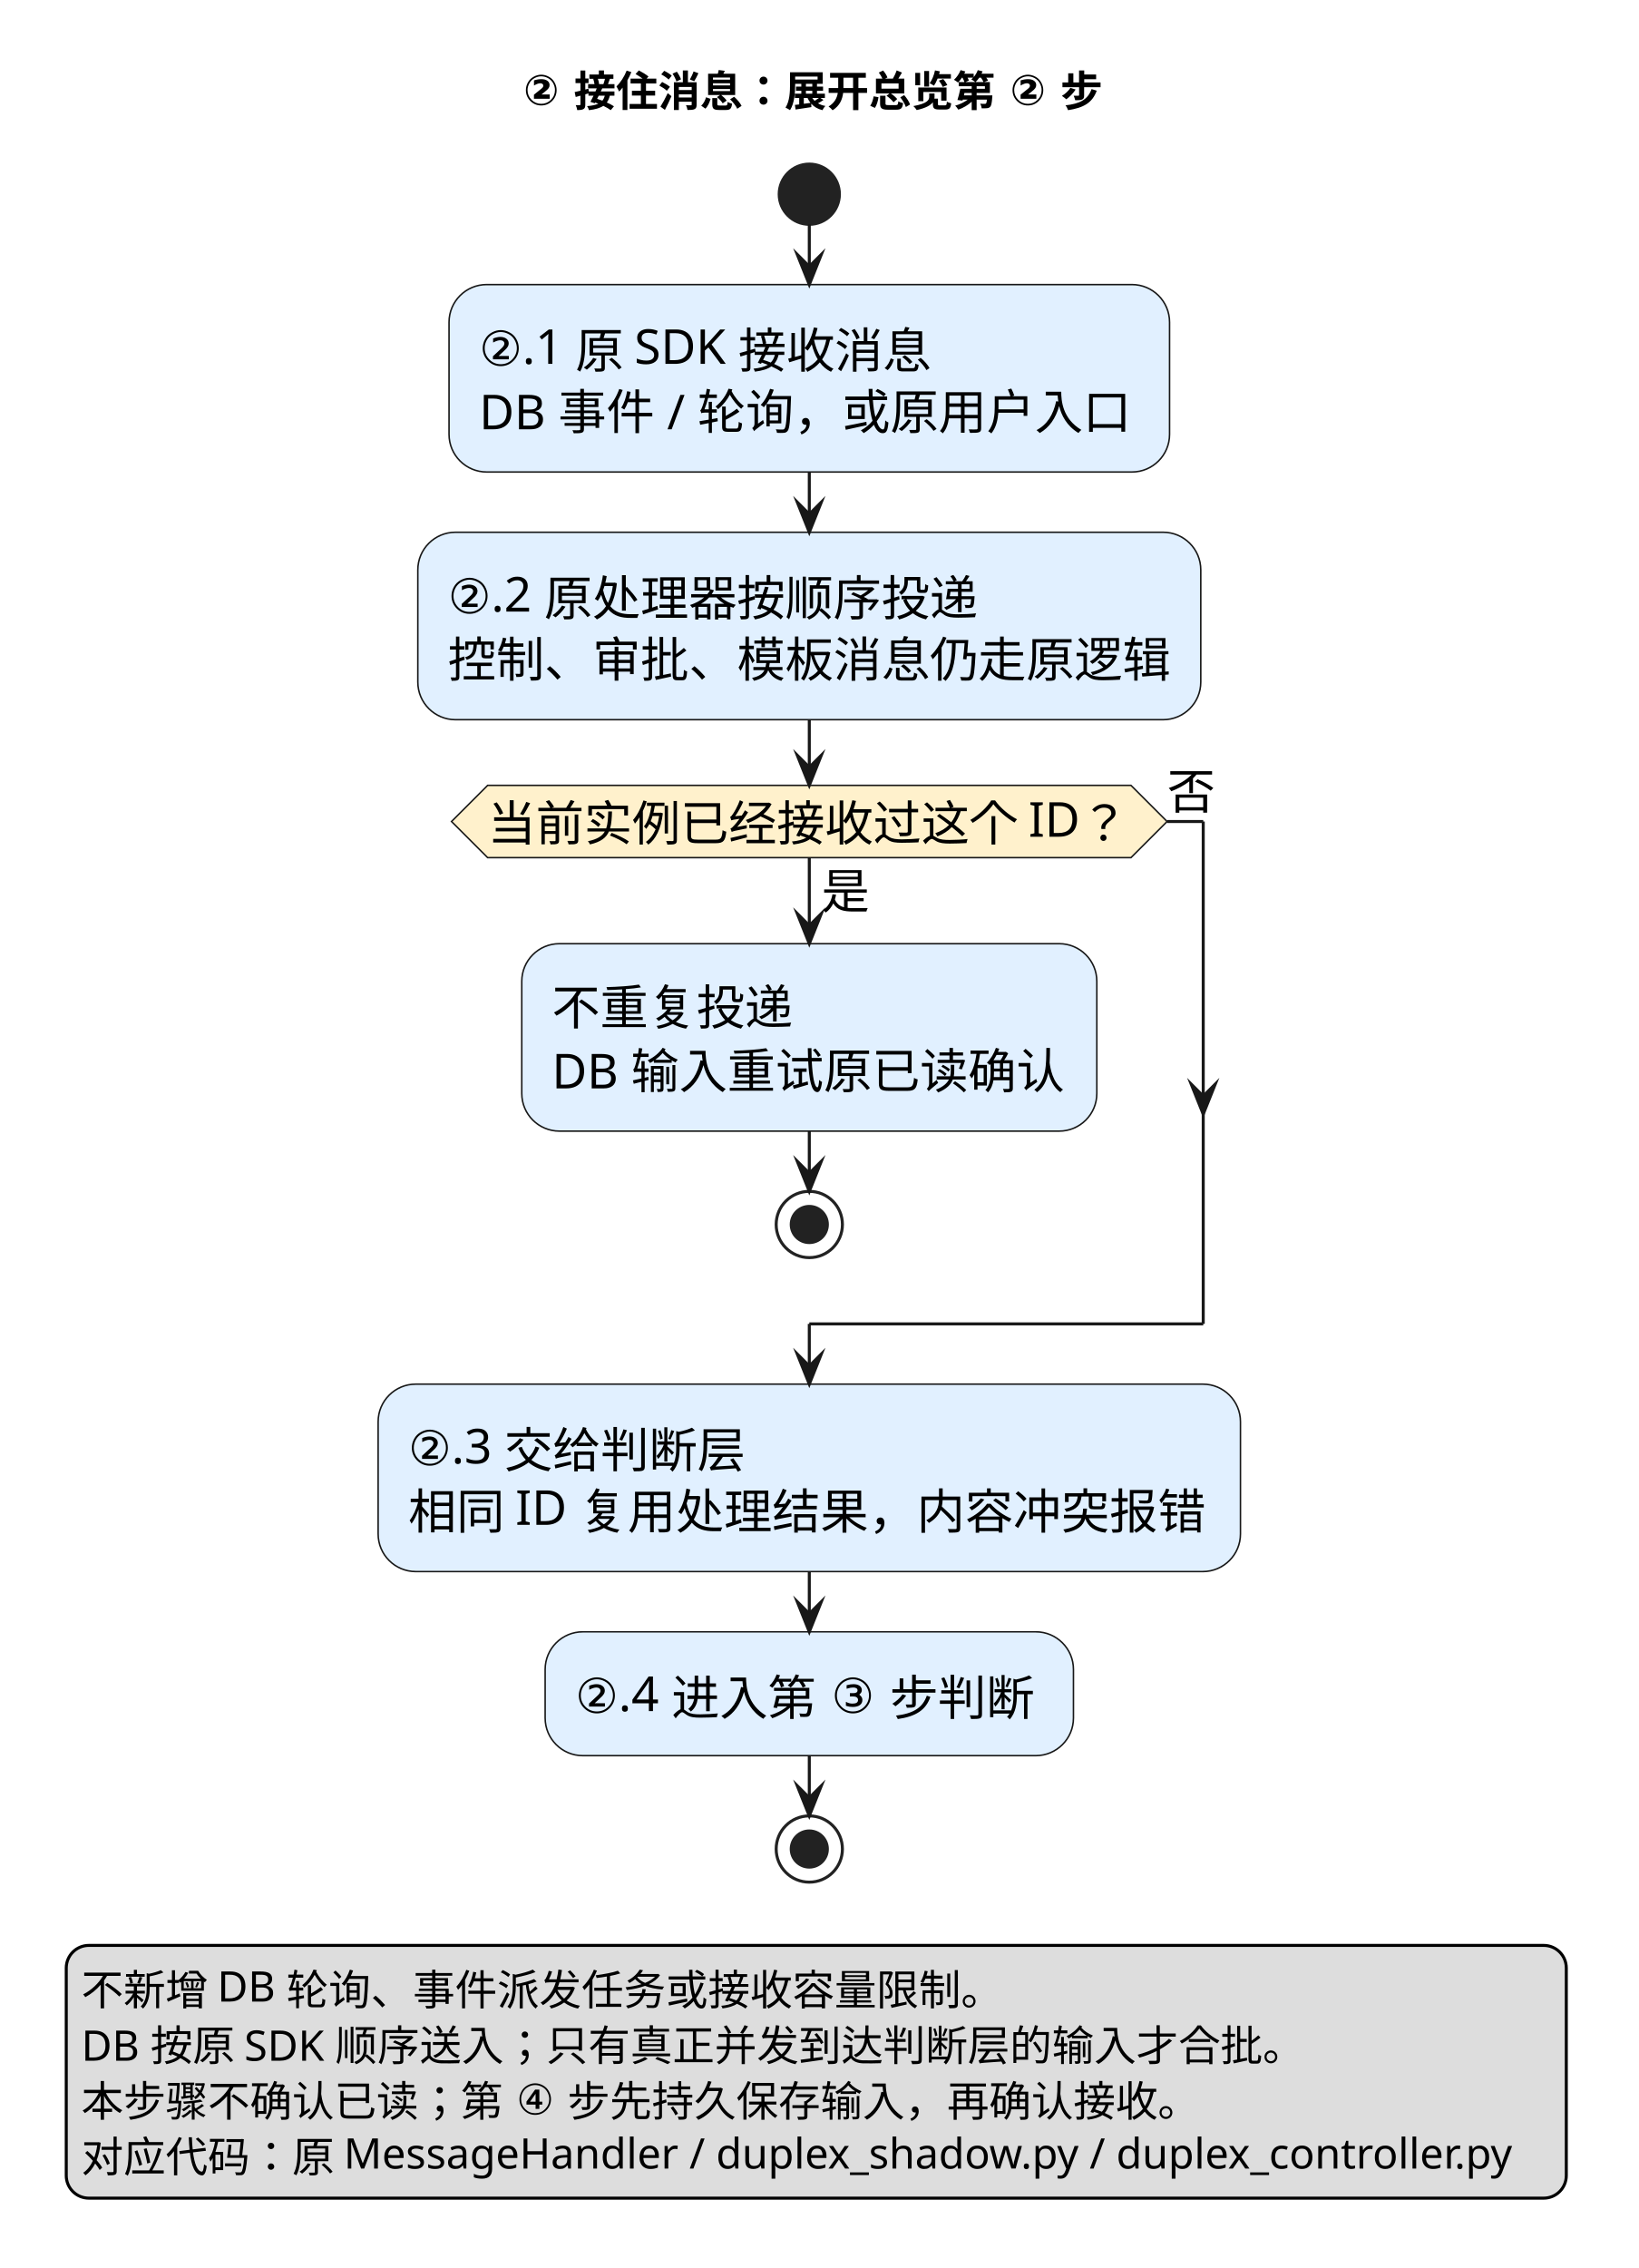
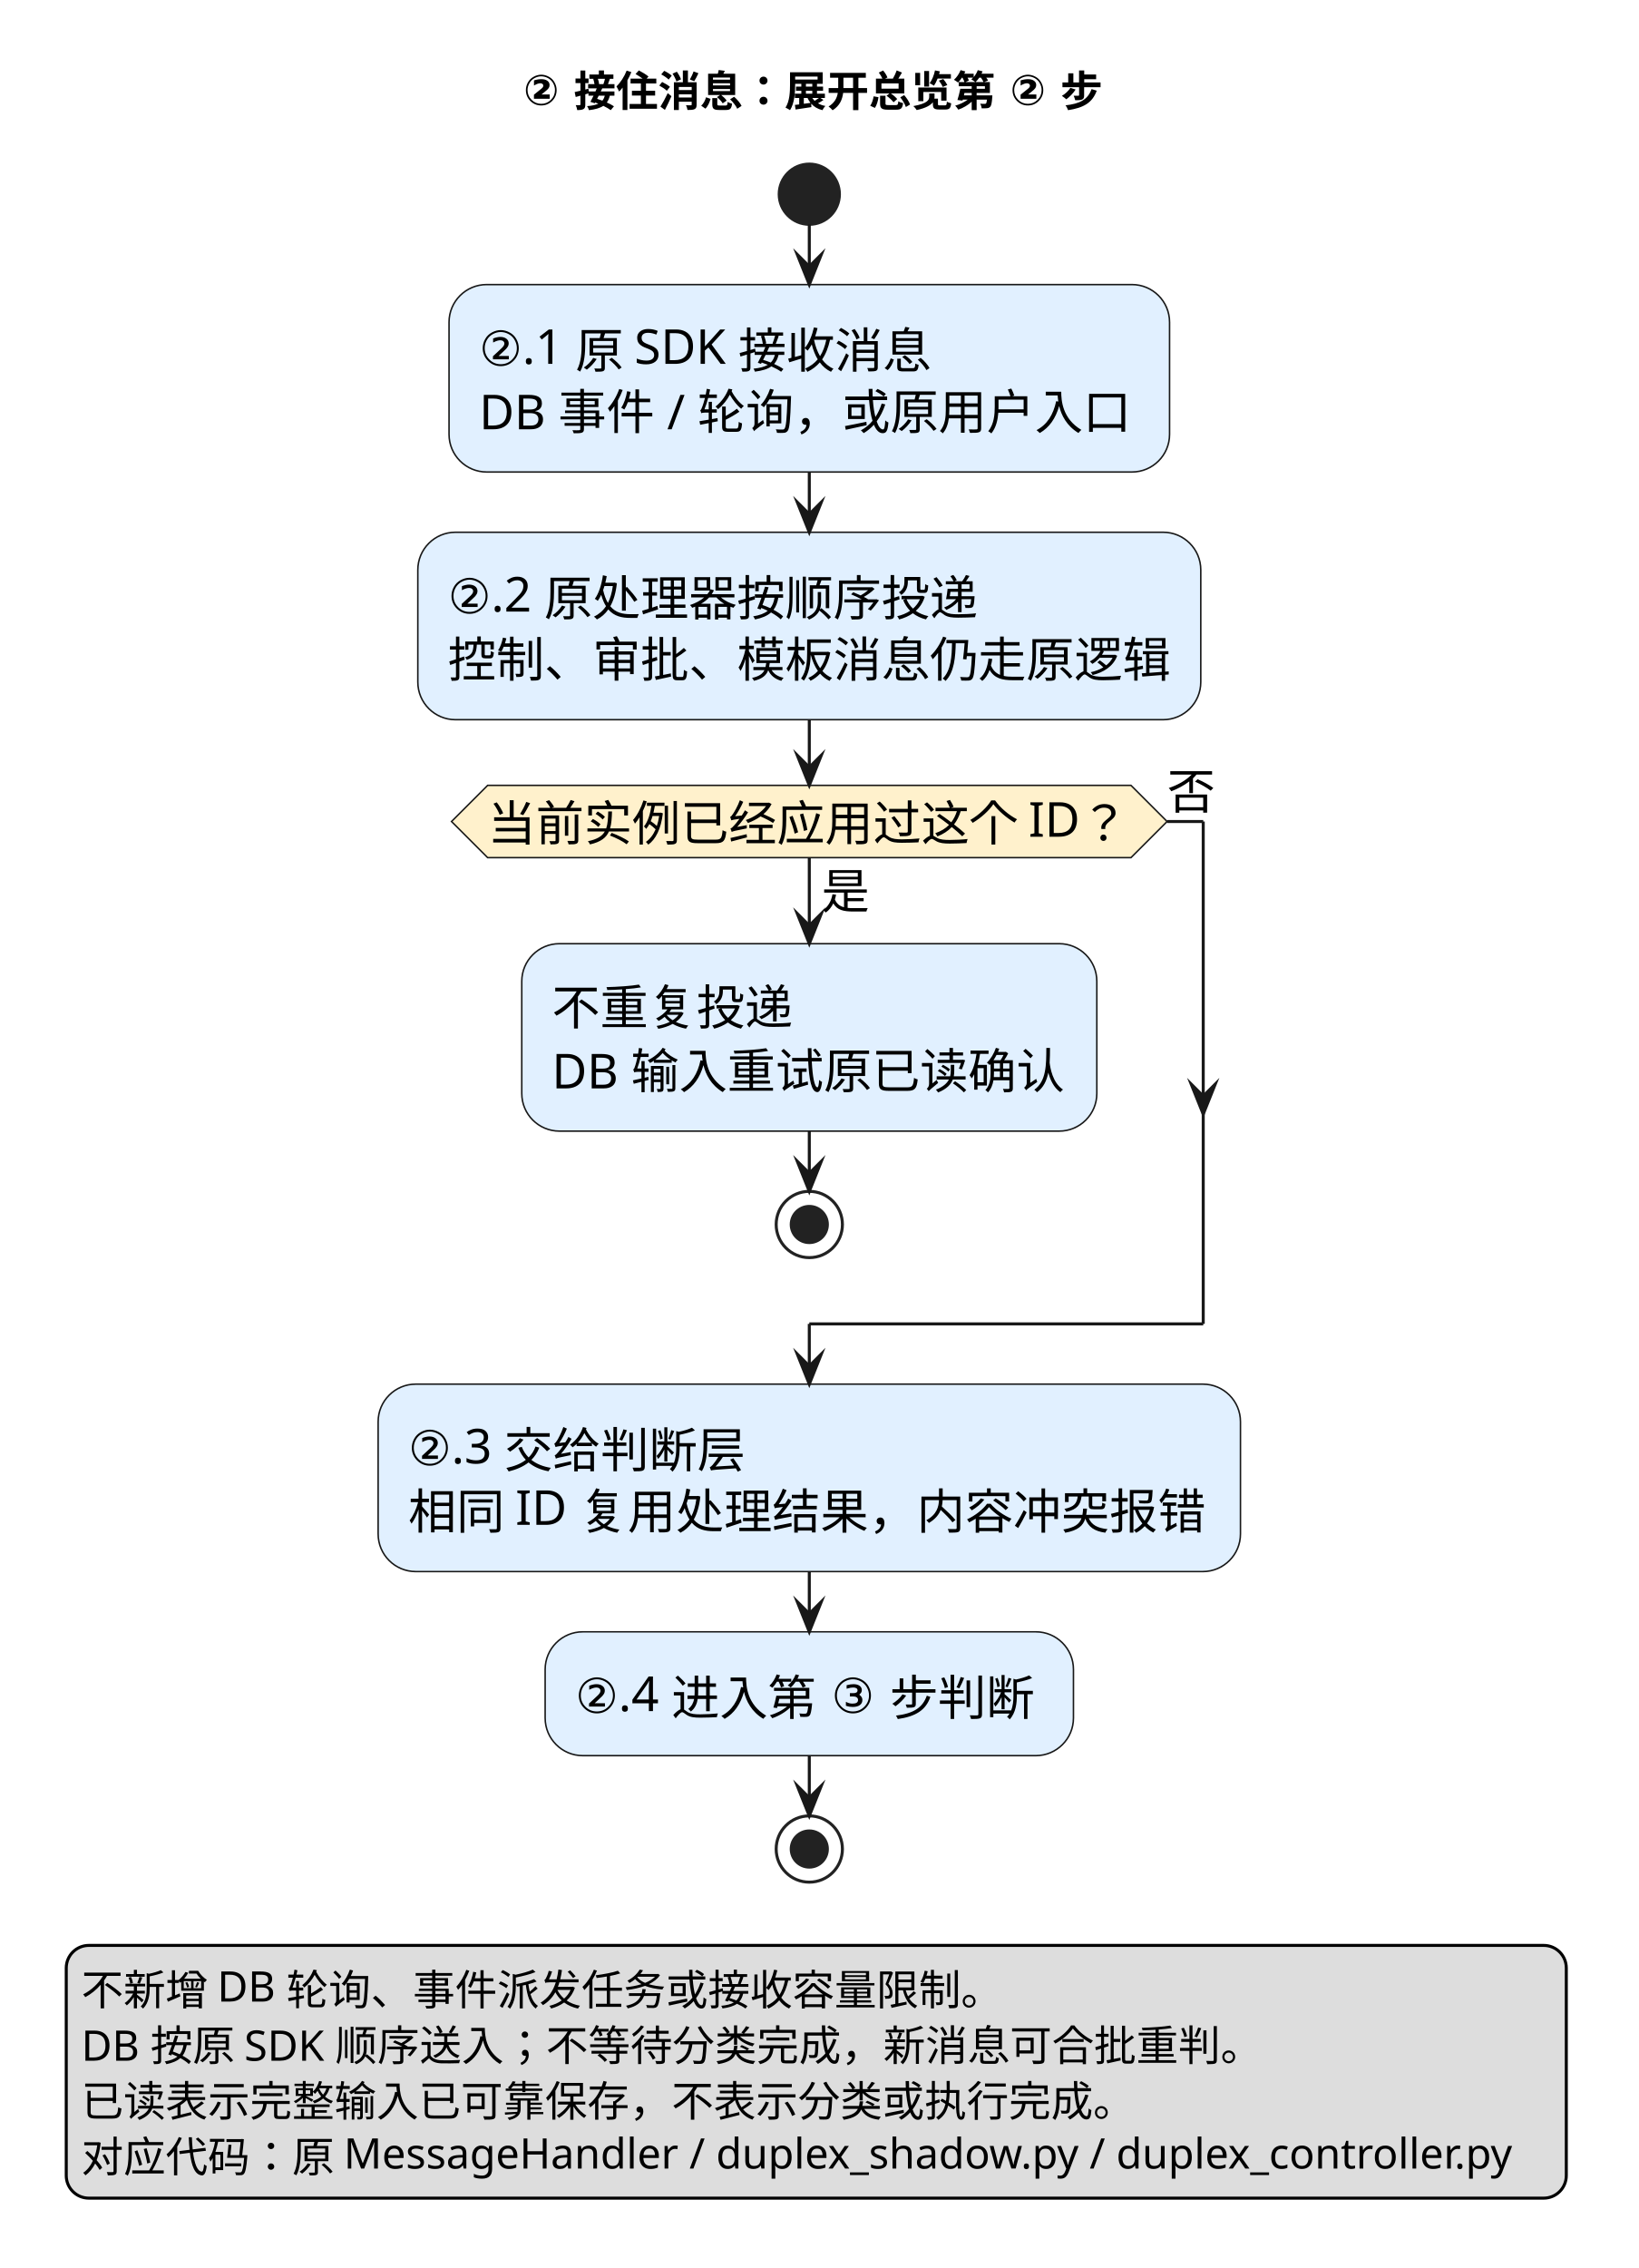
<svg xmlns="http://www.w3.org/2000/svg" version="1.1" data-diagram-type="ACTIVITY" style="width:544px;height:753px;background:#FFFFFF;" width="544px" height="753px" viewBox="0 0 544 753" zoomAndPan="magnify" preserveAspectRatio="none" contentStyleType="text/css">
  <defs />
  <g font-family="sans-serif" lengthAdjust="spacing">
    <g class="title" data-source-line="1">
      <text x="173.809" y="34.813" fill="#000" font-size="14" textLength="194.51" font-weight="700" font-family="Microsoft YaHei">② 接住消息：展开总览第 ② 步</text>
    </g>
    <ellipse cx="268.747" cy="64.478" rx="10" ry="10" fill="#222" style="stroke:#222;stroke-width:1;" />
    <rect x="149.114" y="94.478" width="239.266" height="62.234" fill="#E1F0FF" style="stroke:#181818;stroke-width:0.5;" rx="12.5" ry="12.5" />
    <text x="159.114" y="121.407" fill="#000" font-size="16" textLength="155.016" font-family="Microsoft YaHei">②.1 原 SDK 接收消息</text>
    <text x="159.114" y="142.524" fill="#000" font-size="16" textLength="219.266" font-family="Microsoft YaHei">DB 事件 / 轮询，或原用户入口</text>
    <rect x="138.747" y="176.712" width="260" height="62.234" fill="#E1F0FF" style="stroke:#181818;stroke-width:0.5;" rx="12.5" ry="12.5" />
    <text x="148.747" y="203.642" fill="#000" font-size="16" textLength="177.969" font-family="Microsoft YaHei">②.2 原处理器按顺序投递</text>
    <text x="148.747" y="224.759" fill="#000" font-size="16" textLength="240" font-family="Microsoft YaHei">控制、审批、模板消息仍走原逻辑</text>
    <rect x="173.267" y="313.31" width="190.961" height="62.234" fill="#E1F0FF" style="stroke:#181818;stroke-width:0.5;" rx="12.5" ry="12.5" />
    <text x="183.267" y="340.239" fill="#000" font-size="16" textLength="80" font-family="Microsoft YaHei">不重复投递</text>
    <text x="183.267" y="361.356" fill="#000" font-size="16" textLength="170.961" font-family="Microsoft YaHei">DB 输入重试原已读确认</text>
    <ellipse cx="268.747" cy="406.544" rx="11" ry="11" fill="none" style="stroke:#222;stroke-width:1;" />
    <ellipse cx="268.747" cy="406.544" rx="6" ry="6" fill="#222" style="stroke:#222;stroke-width:1;" />
    <polygon points="161.935,260.751,375.56,260.751,387.56,272.751,375.56,284.751,161.935,284.751,149.935,272.751,161.935,260.751" fill="#FFF1CC" style="stroke:#181818;stroke-width:0.5;stroke-linejoin:miter;stroke-miterlimit:10;" />
    <text x="272.747" y="301.681" fill="#000" font-size="16" font-family="Microsoft YaHei">是</text>
-     <text x="161.935" y="279.122" fill="#000" font-size="16" textLength="213.625" font-family="Microsoft YaHei">当前实例已经接收过这个 ID？</text>
+     <text x="161.935" y="279.122" fill="#000" font-size="16" textLength="213.625" font-family="Microsoft YaHei">当前实例已经应用过这个 ID？</text>
    <text x="387.56" y="268.563" fill="#000" font-size="16" font-family="Microsoft YaHei">否</text>
    <rect x="125.567" y="459.544" width="286.359" height="62.234" fill="#E1F0FF" style="stroke:#181818;stroke-width:0.5;" rx="12.5" ry="12.5" />
    <text x="135.567" y="486.474" fill="#000" font-size="16" textLength="113.969" font-family="Microsoft YaHei">②.3 交给判断层</text>
    <text x="135.567" y="507.591" fill="#000" font-size="16" textLength="266.359" font-family="Microsoft YaHei">相同 ID 复用处理结果，内容冲突报错</text>
    <rect x="181.028" y="541.778" width="175.438" height="41.117" fill="#E1F0FF" style="stroke:#181818;stroke-width:0.5;" rx="12.5" ry="12.5" />
    <text x="191.028" y="568.708" fill="#000" font-size="16" textLength="155.438" font-family="Microsoft YaHei">②.4 进入第 ③ 步判断</text>
    <ellipse cx="268.747" cy="613.896" rx="11" ry="11" fill="none" style="stroke:#222;stroke-width:1;" />
    <ellipse cx="268.747" cy="613.896" rx="6" ry="6" fill="#222" style="stroke:#222;stroke-width:1;" />
    <line x1="268.747" y1="74.478" x2="268.747" y2="94.478" style="stroke:#181818;stroke-width:1;" />
    <polygon points="264.747,84.478,268.747,94.478,272.747,84.478,268.747,88.478" fill="#181818" style="stroke:#181818;stroke-width:1;stroke-linejoin:miter;stroke-miterlimit:10;" />
    <line x1="268.747" y1="156.712" x2="268.747" y2="176.712" style="stroke:#181818;stroke-width:1;" />
    <polygon points="264.747,166.712,268.747,176.712,272.747,166.712,268.747,170.712" fill="#181818" style="stroke:#181818;stroke-width:1;stroke-linejoin:miter;stroke-miterlimit:10;" />
    <line x1="268.747" y1="375.544" x2="268.747" y2="395.544" style="stroke:#181818;stroke-width:1;" />
    <polygon points="264.747,385.544,268.747,395.544,272.747,385.544,268.747,389.544" fill="#181818" style="stroke:#181818;stroke-width:1;stroke-linejoin:miter;stroke-miterlimit:10;" />
    <line x1="268.747" y1="284.751" x2="268.747" y2="313.31" style="stroke:#181818;stroke-width:1;" />
    <polygon points="264.747,303.31,268.747,313.31,272.747,303.31,268.747,307.31" fill="#181818" style="stroke:#181818;stroke-width:1;stroke-linejoin:miter;stroke-miterlimit:10;" />
    <line x1="387.56" y1="272.751" x2="399.56" y2="272.751" style="stroke:#181818;stroke-width:1;" />
    <polygon points="395.56,359.927,399.56,369.927,403.56,359.927,399.56,363.927" fill="#181818" style="stroke:#181818;stroke-width:1;stroke-linejoin:miter;stroke-miterlimit:10;" />
    <line x1="399.56" y1="272.751" x2="399.56" y2="439.544" style="stroke:#181818;stroke-width:1;" />
    <line x1="399.56" y1="439.544" x2="268.747" y2="439.544" style="stroke:#181818;stroke-width:1;" />
    <line x1="268.747" y1="439.544" x2="268.747" y2="459.544" style="stroke:#181818;stroke-width:1;" />
    <polygon points="264.747,449.544,268.747,459.544,272.747,449.544,268.747,453.544" fill="#181818" style="stroke:#181818;stroke-width:1;stroke-linejoin:miter;stroke-miterlimit:10;" />
    <line x1="268.747" y1="238.946" x2="268.747" y2="260.751" style="stroke:#181818;stroke-width:1;" />
    <polygon points="264.747,250.751,268.747,260.751,272.747,250.751,268.747,254.751" fill="#181818" style="stroke:#181818;stroke-width:1;stroke-linejoin:miter;stroke-miterlimit:10;" />
    <line x1="268.747" y1="521.778" x2="268.747" y2="541.778" style="stroke:#181818;stroke-width:1;" />
    <polygon points="264.747,531.778,268.747,541.778,272.747,531.778,268.747,535.778" fill="#181818" style="stroke:#181818;stroke-width:1;stroke-linejoin:miter;stroke-miterlimit:10;" />
    <line x1="268.747" y1="582.896" x2="268.747" y2="602.896" style="stroke:#181818;stroke-width:1;" />
    <polygon points="264.747,592.896,268.747,602.896,272.747,592.896,268.747,596.896" fill="#181818" style="stroke:#181818;stroke-width:1;stroke-linejoin:miter;stroke-miterlimit:10;" />
    <g class="legend" data-source-line="23">
      <rect x="22" y="645.896" width="498.127" height="83.91" fill="#DDD" style="stroke:#000;stroke-width:1;" rx="7.5" ry="7.5" />
      <text x="27" y="665.709" fill="#000" font-size="14" textLength="307.733" font-family="Microsoft YaHei">不新增 DB 轮询、事件派发任务或接收容量限制。</text>
-       <text x="27" y="684.187" fill="#000" font-size="14" textLength="409.507" font-family="Microsoft YaHei">DB 按原 SDK 顺序送入；只有真正并发到达判断层的输入才合批。</text>
-       <text x="27" y="702.664" fill="#000" font-size="14" textLength="372.285" font-family="Microsoft YaHei">本步骤不确认已读；第 ④ 步先持久保存输入，再确认接收。</text>
+       <text x="27" y="684.187" fill="#000" font-size="14" textLength="395.507" font-family="Microsoft YaHei">DB 按原 SDK 顺序送入；不等待分类完成，新消息可合批重判。</text>
+       <text x="27" y="702.664" fill="#000" font-size="14" textLength="350" font-family="Microsoft YaHei">已读表示完整输入已可靠保存，不表示分类或执行完成。</text>
      <text x="27" y="721.142" fill="#000" font-size="14" textLength="488.127" font-family="Microsoft YaHei">对应代码：原 MessageHandler / duplex_shadow.py / duplex_controller.py</text>
    </g>
  </g>
</svg>
